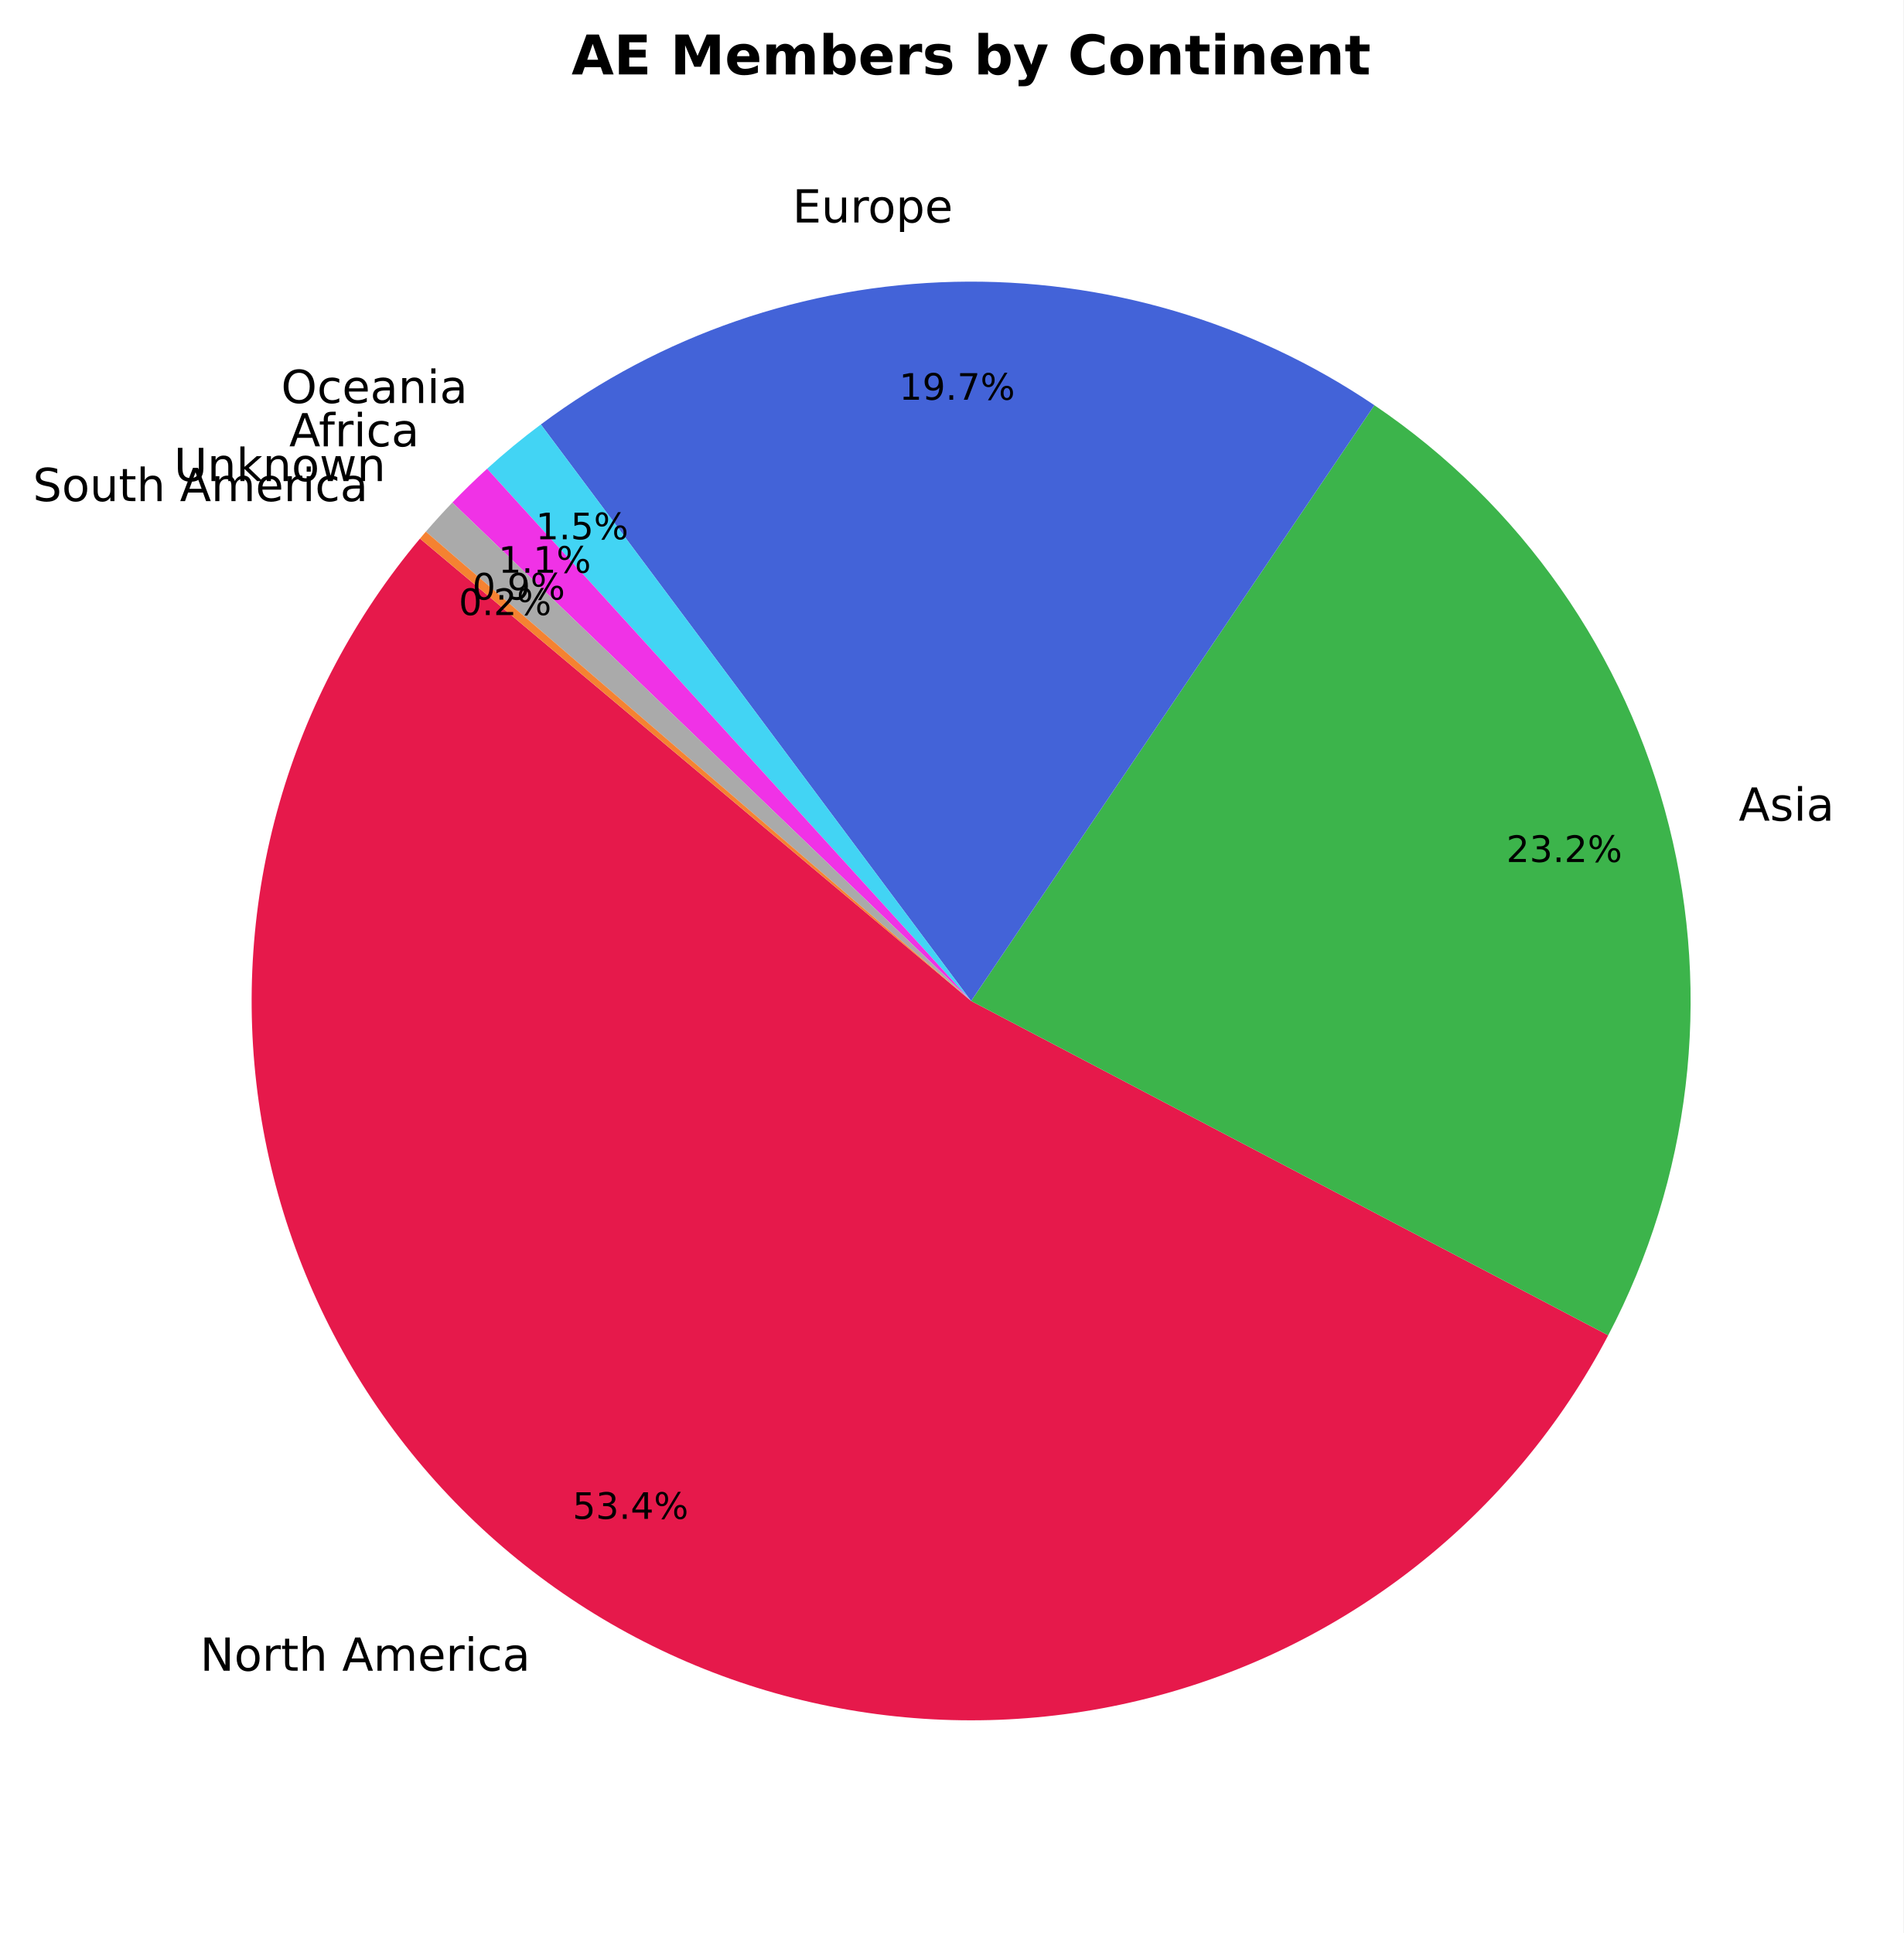
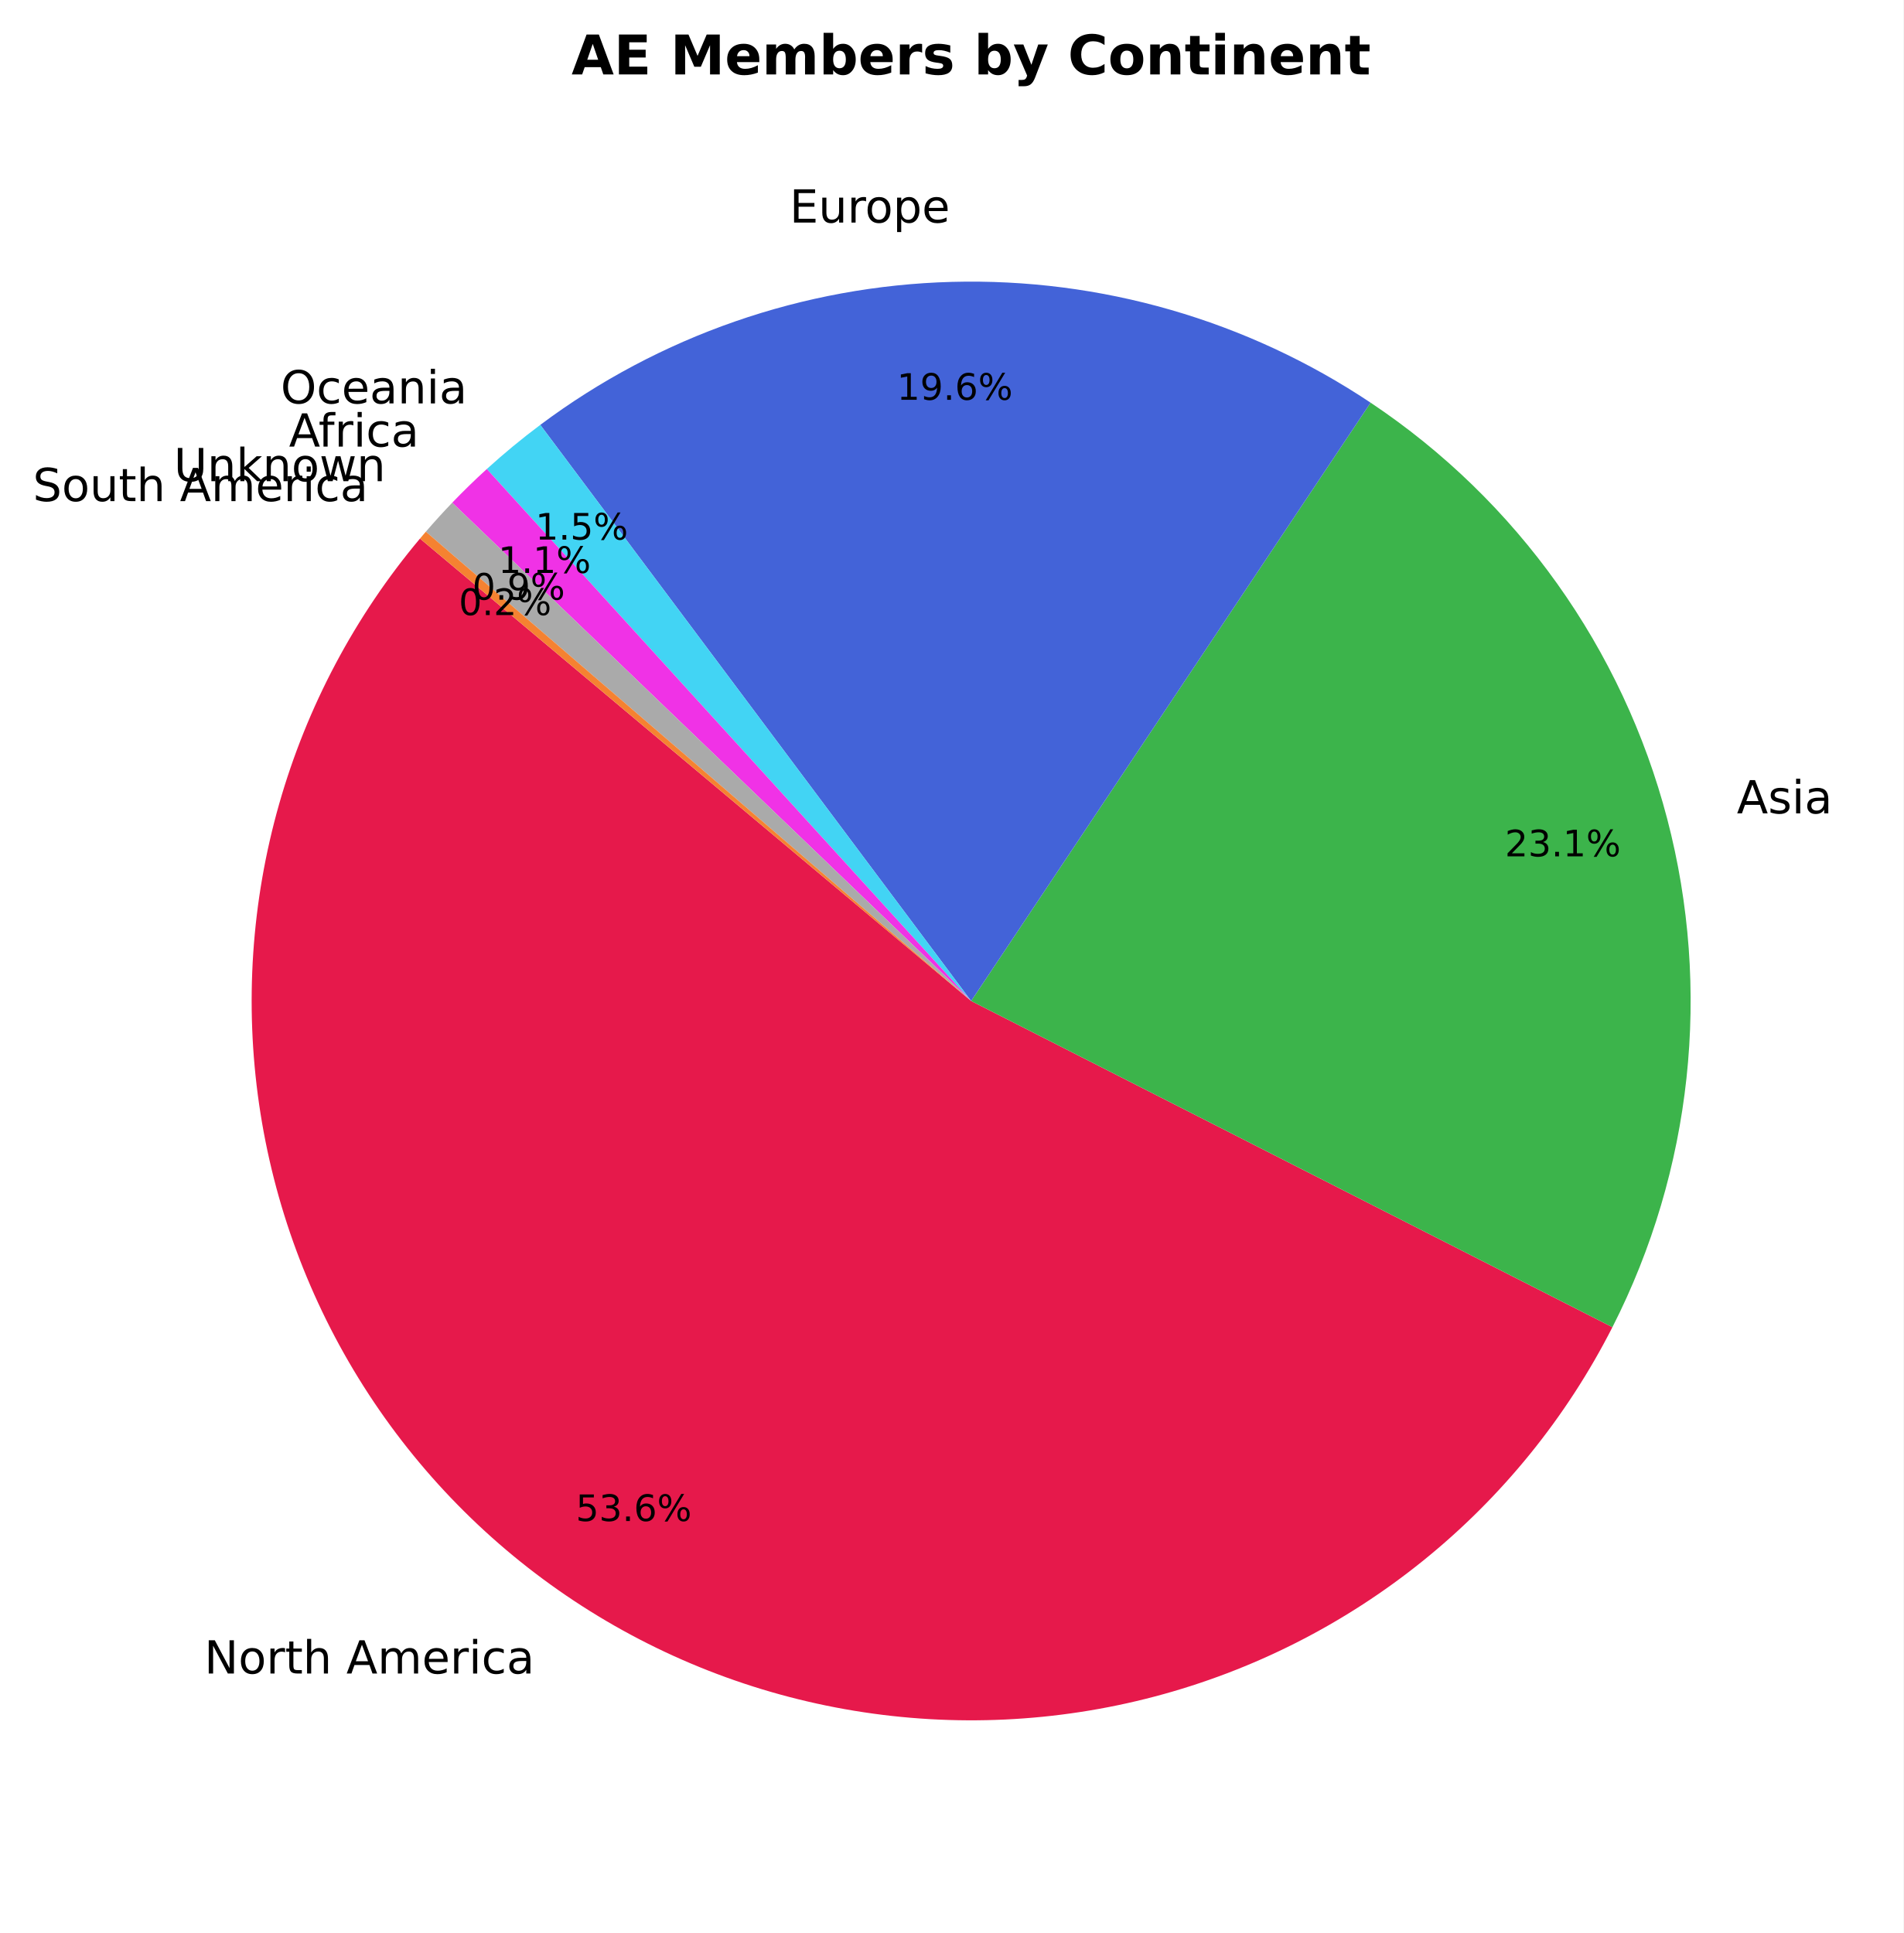
- <svg xmlns="http://www.w3.org/2000/svg" xmlns:xlink="http://www.w3.org/1999/xlink" width="417.253pt" height="423.838pt" viewBox="0 0 417.253 423.838" version="1.1">
+ <svg xmlns="http://www.w3.org/2000/svg" xmlns:xlink="http://www.w3.org/1999/xlink" width="417.256pt" height="423.838pt" viewBox="0 0 417.256 423.838" version="1.1">
  <defs>
    <style type="text/css">*{stroke-linejoin: round; stroke-linecap: butt}</style>
  </defs>
  <g id="figure_1">
    <g id="patch_1">
-       <path d="M 0 423.838  L 417.253 423.838  L 417.253 0  L 0 0  z " style="fill: #ffffff" />
+       <path d="M 0 423.838  L 417.256 423.838  L 417.256 0  L 0 0  z " style="fill: #ffffff" />
    </g>
    <g id="axes_1">
      <g id="patch_2">
-         <path d="M 92.066 118.093  C 77.836 135.052 67.334 154.818 61.246 176.104  C 55.158 197.389 53.619 219.719 56.729 241.638  C 59.84 263.557 67.53 284.578 79.299 303.329  C 91.069 322.08 106.655 338.145 125.042 350.475  C 143.428 362.806 164.207 371.129 186.022 374.9  C 207.837 378.672 230.203 377.809 251.663 372.367  C 273.122 366.925 293.197 357.026 310.579 343.315  C 327.961 329.604 342.262 312.385 352.551 292.783  L 212.893 219.478  z " style="fill: #e6194b" />
+         <path d="M 92.069 118.093  C 77.785 135.116 67.258 154.968 61.18 176.344  C 55.103 197.72 53.611 220.141 56.803 242.133  C 59.995 264.126 67.8 285.198 79.703 303.964  C 91.607 322.73 107.343 338.77 125.878 351.03  C 144.413 363.291 165.331 371.497 187.259 375.109  C 209.186 378.721 231.632 377.658 253.12 371.991  C 274.608 366.324 294.658 356.179 311.952 342.222  C 329.246 328.266 343.396 310.811 353.474 291.004  L 212.896 219.478  z " style="fill: #e6194b" />
      </g>
      <g id="patch_3">
-         <path d="M 352.551 292.783  C 370.574 258.446 375.316 218.64 365.863 181.03  C 356.41 143.421 333.411 110.587 301.295 88.852  L 212.893 219.478  z " style="fill: #3cb44b" />
+         <path d="M 353.474 291.004  C 370.982 256.594 375.26 216.926 365.493 179.574  C 355.725 142.222 332.576 109.727 300.465 88.292  L 212.896 219.478  z " style="fill: #3cb44b" />
      </g>
      <g id="patch_4">
-         <path d="M 301.295 88.852  C 274.174 70.498 241.998 61.037 209.258 61.792  C 176.519 62.547 144.813 73.479 118.566 93.064  L 212.893 219.478  z " style="fill: #4363d8" />
+         <path d="M 300.465 88.292  C 273.347 70.191 241.273 60.935 208.68 61.806  C 176.088 62.678 144.554 73.634 118.442 93.159  L 212.896 219.478  z " style="fill: #4363d8" />
      </g>
      <g id="patch_5">
-         <path d="M 118.566 93.064  C 116.525 94.587 114.522 96.159 112.557 97.778  C 110.592 99.398 108.667 101.065 106.783 102.778  L 212.893 219.478  z " style="fill: #42d4f4" />
+         <path d="M 118.442 93.159  C 116.412 94.677 114.418 96.244 112.463 97.858  C 110.509 99.472 108.593 101.134 106.718 102.84  L 212.896 219.478  z " style="fill: #42d4f4" />
      </g>
      <g id="patch_6">
-         <path d="M 106.783 102.778  C 105.473 103.97 104.182 105.184 102.912 106.419  C 101.643 107.654 100.394 108.91 99.166 110.187  L 212.893 219.478  z " style="fill: #f032e6" />
+         <path d="M 106.718 102.84  C 105.414 104.028 104.13 105.237 102.866 106.467  C 101.602 107.697 100.359 108.949 99.138 110.221  L 212.896 219.478  z " style="fill: #f032e6" />
      </g>
      <g id="patch_7">
-         <path d="M 99.166 110.187  C 98.169 111.225 97.186 112.276 96.218 113.341  C 95.249 114.406 94.296 115.483 93.357 116.574  L 212.893 219.478  z " style="fill: #aaaaaa" />
+         <path d="M 99.138 110.221  C 98.145 111.254 97.167 112.301 96.203 113.361  C 95.238 114.421 94.289 115.495 93.354 116.581  L 212.896 219.478  z " style="fill: #aaaaaa" />
      </g>
      <g id="patch_8">
-         <path d="M 93.357 116.574  C 93.14 116.826 92.924 117.078 92.709 117.331  C 92.494 117.584 92.28 117.838 92.066 118.092  L 212.893 219.478  z " style="fill: #f58231" />
+         <path d="M 93.354 116.581  C 93.138 116.831 92.924 117.083 92.709 117.334  C 92.495 117.586 92.282 117.839 92.069 118.092  L 212.896 219.478  z " style="fill: #f58231" />
      </g>
      <g id="matplotlib.axis_1" />
      <g id="matplotlib.axis_2" />
      <g id="text_1">
-         <g transform="translate(43.85954 366.3345) scale(0.1 -0.1)">
+         <g transform="translate(44.7792 366.9449) scale(0.1 -0.1)">
          <defs>
            <path id="DejaVuSans-4e" d="M 628 4666  L 1478 4666  L 3547 763  L 3547 4666  L 4159 4666  L 4159 0  L 3309 0  L 1241 3903  L 1241 0  L 628 0  L 628 4666  z " transform="scale(0.015625)" />
            <path id="DejaVuSans-6f" d="M 1959 3097  Q 1497 3097 1228 2736  Q 959 2375 959 1747  Q 959 1119 1226 758  Q 1494 397 1959 397  Q 2419 397 2687 759  Q 2956 1122 2956 1747  Q 2956 2369 2687 2733  Q 2419 3097 1959 3097  z M 1959 3584  Q 2709 3584 3137 3096  Q 3566 2609 3566 1747  Q 3566 888 3137 398  Q 2709 -91 1959 -91  Q 1206 -91 779 398  Q 353 888 353 1747  Q 353 2609 779 3096  Q 1206 3584 1959 3584  z " transform="scale(0.015625)" />
            <path id="DejaVuSans-72" d="M 2631 2963  Q 2534 3019 2420 3045  Q 2306 3072 2169 3072  Q 1681 3072 1420 2755  Q 1159 2438 1159 1844  L 1159 0  L 581 0  L 581 3500  L 1159 3500  L 1159 2956  Q 1341 3275 1631 3429  Q 1922 3584 2338 3584  Q 2397 3584 2469 3576  Q 2541 3569 2628 3553  L 2631 2963  z " transform="scale(0.015625)" />
            <path id="DejaVuSans-74" d="M 1172 4494  L 1172 3500  L 2356 3500  L 2356 3053  L 1172 3053  L 1172 1153  Q 1172 725 1289 603  Q 1406 481 1766 481  L 2356 481  L 2356 0  L 1766 0  Q 1100 0 847 248  Q 594 497 594 1153  L 594 3053  L 172 3053  L 172 3500  L 594 3500  L 594 4494  L 1172 4494  z " transform="scale(0.015625)" />
            <path id="DejaVuSans-68" d="M 3513 2113  L 3513 0  L 2938 0  L 2938 2094  Q 2938 2591 2744 2837  Q 2550 3084 2163 3084  Q 1697 3084 1428 2787  Q 1159 2491 1159 1978  L 1159 0  L 581 0  L 581 4863  L 1159 4863  L 1159 2956  Q 1366 3272 1645 3428  Q 1925 3584 2291 3584  Q 2894 3584 3203 3211  Q 3513 2838 3513 2113  z " transform="scale(0.015625)" />
            <path id="DejaVuSans-20" transform="scale(0.015625)" />
            <path id="DejaVuSans-41" d="M 2188 4044  L 1331 1722  L 3047 1722  L 2188 4044  z M 1831 4666  L 2547 4666  L 4325 0  L 3669 0  L 3244 1197  L 1141 1197  L 716 0  L 50 0  L 1831 4666  z " transform="scale(0.015625)" />
            <path id="DejaVuSans-6d" d="M 3328 2828  Q 3544 3216 3844 3400  Q 4144 3584 4550 3584  Q 5097 3584 5394 3201  Q 5691 2819 5691 2113  L 5691 0  L 5113 0  L 5113 2094  Q 5113 2597 4934 2840  Q 4756 3084 4391 3084  Q 3944 3084 3684 2787  Q 3425 2491 3425 1978  L 3425 0  L 2847 0  L 2847 2094  Q 2847 2600 2669 2842  Q 2491 3084 2119 3084  Q 1678 3084 1418 2786  Q 1159 2488 1159 1978  L 1159 0  L 581 0  L 581 3500  L 1159 3500  L 1159 2956  Q 1356 3278 1631 3431  Q 1906 3584 2284 3584  Q 2666 3584 2933 3390  Q 3200 3197 3328 2828  z " transform="scale(0.015625)" />
            <path id="DejaVuSans-65" d="M 3597 1894  L 3597 1613  L 953 1613  Q 991 1019 1311 708  Q 1631 397 2203 397  Q 2534 397 2845 478  Q 3156 559 3463 722  L 3463 178  Q 3153 47 2828 -22  Q 2503 -91 2169 -91  Q 1331 -91 842 396  Q 353 884 353 1716  Q 353 2575 817 3079  Q 1281 3584 2069 3584  Q 2775 3584 3186 3129  Q 3597 2675 3597 1894  z M 3022 2063  Q 3016 2534 2758 2815  Q 2500 3097 2075 3097  Q 1594 3097 1305 2825  Q 1016 2553 972 2059  L 3022 2063  z " transform="scale(0.015625)" />
            <path id="DejaVuSans-69" d="M 603 3500  L 1178 3500  L 1178 0  L 603 0  L 603 3500  z M 603 4863  L 1178 4863  L 1178 4134  L 603 4134  L 603 4863  z " transform="scale(0.015625)" />
            <path id="DejaVuSans-63" d="M 3122 3366  L 3122 2828  Q 2878 2963 2633 3030  Q 2388 3097 2138 3097  Q 1578 3097 1268 2742  Q 959 2388 959 1747  Q 959 1106 1268 751  Q 1578 397 2138 397  Q 2388 397 2633 464  Q 2878 531 3122 666  L 3122 134  Q 2881 22 2623 -34  Q 2366 -91 2075 -91  Q 1284 -91 818 406  Q 353 903 353 1747  Q 353 2603 823 3093  Q 1294 3584 2113 3584  Q 2378 3584 2631 3529  Q 2884 3475 3122 3366  z " transform="scale(0.015625)" />
            <path id="DejaVuSans-61" d="M 2194 1759  Q 1497 1759 1228 1600  Q 959 1441 959 1056  Q 959 750 1161 570  Q 1363 391 1709 391  Q 2188 391 2477 730  Q 2766 1069 2766 1631  L 2766 1759  L 2194 1759  z M 3341 1997  L 3341 0  L 2766 0  L 2766 531  Q 2569 213 2275 61  Q 1981 -91 1556 -91  Q 1019 -91 701 211  Q 384 513 384 1019  Q 384 1609 779 1909  Q 1175 2209 1959 2209  L 2766 2209  L 2766 2266  Q 2766 2663 2505 2880  Q 2244 3097 1772 3097  Q 1472 3097 1187 3025  Q 903 2953 641 2809  L 641 3341  Q 956 3463 1253 3523  Q 1550 3584 1831 3584  Q 2591 3584 2966 3190  Q 3341 2797 3341 1997  z " transform="scale(0.015625)" />
          </defs>
          <use xlink:href="#DejaVuSans-4e" />
          <use xlink:href="#DejaVuSans-6f" transform="translate(74.80469 0)" />
          <use xlink:href="#DejaVuSans-72" transform="translate(135.9863 0)" />
          <use xlink:href="#DejaVuSans-74" transform="translate(177.0996 0)" />
          <use xlink:href="#DejaVuSans-68" transform="translate(216.3086 0)" />
          <use xlink:href="#DejaVuSans-20" transform="translate(279.6875 0)" />
          <use xlink:href="#DejaVuSans-41" transform="translate(311.4746 0)" />
          <use xlink:href="#DejaVuSans-6d" transform="translate(379.8828 0)" />
          <use xlink:href="#DejaVuSans-65" transform="translate(477.2949 0)" />
          <use xlink:href="#DejaVuSans-72" transform="translate(538.8184 0)" />
          <use xlink:href="#DejaVuSans-69" transform="translate(579.9316 0)" />
          <use xlink:href="#DejaVuSans-63" transform="translate(607.7148 0)" />
          <use xlink:href="#DejaVuSans-61" transform="translate(662.6953 0)" />
        </g>
      </g>
      <g id="text_2">
-         <g transform="translate(125.5124 333.0333) scale(0.08 -0.08)">
+         <g transform="translate(126.2237 333.505) scale(0.08 -0.08)">
          <defs>
            <path id="DejaVuSans-35" d="M 691 4666  L 3169 4666  L 3169 4134  L 1269 4134  L 1269 2991  Q 1406 3038 1543 3061  Q 1681 3084 1819 3084  Q 2600 3084 3056 2656  Q 3513 2228 3513 1497  Q 3513 744 3044 326  Q 2575 -91 1722 -91  Q 1428 -91 1123 -41  Q 819 9 494 109  L 494 744  Q 775 591 1075 516  Q 1375 441 1709 441  Q 2250 441 2565 725  Q 2881 1009 2881 1497  Q 2881 1984 2565 2268  Q 2250 2553 1709 2553  Q 1456 2553 1204 2497  Q 953 2441 691 2322  L 691 4666  z " transform="scale(0.015625)" />
            <path id="DejaVuSans-33" d="M 2597 2516  Q 3050 2419 3304 2112  Q 3559 1806 3559 1356  Q 3559 666 3084 287  Q 2609 -91 1734 -91  Q 1441 -91 1130 -33  Q 819 25 488 141  L 488 750  Q 750 597 1062 519  Q 1375 441 1716 441  Q 2309 441 2620 675  Q 2931 909 2931 1356  Q 2931 1769 2642 2001  Q 2353 2234 1838 2234  L 1294 2234  L 1294 2753  L 1863 2753  Q 2328 2753 2575 2939  Q 2822 3125 2822 3475  Q 2822 3834 2567 4026  Q 2313 4219 1838 4219  Q 1578 4219 1281 4162  Q 984 4106 628 3988  L 628 4550  Q 988 4650 1302 4700  Q 1616 4750 1894 4750  Q 2613 4750 3031 4423  Q 3450 4097 3450 3541  Q 3450 3153 3228 2886  Q 3006 2619 2597 2516  z " transform="scale(0.015625)" />
            <path id="DejaVuSans-2e" d="M 684 794  L 1344 794  L 1344 0  L 684 0  L 684 794  z " transform="scale(0.015625)" />
-             <path id="DejaVuSans-34" d="M 2419 4116  L 825 1625  L 2419 1625  L 2419 4116  z M 2253 4666  L 3047 4666  L 3047 1625  L 3713 1625  L 3713 1100  L 3047 1100  L 3047 0  L 2419 0  L 2419 1100  L 313 1100  L 313 1709  L 2253 4666  z " transform="scale(0.015625)" />
+             <path id="DejaVuSans-36" d="M 2113 2584  Q 1688 2584 1439 2293  Q 1191 2003 1191 1497  Q 1191 994 1439 701  Q 1688 409 2113 409  Q 2538 409 2786 701  Q 3034 994 3034 1497  Q 3034 2003 2786 2293  Q 2538 2584 2113 2584  z M 3366 4563  L 3366 3988  Q 3128 4100 2886 4159  Q 2644 4219 2406 4219  Q 1781 4219 1451 3797  Q 1122 3375 1075 2522  Q 1259 2794 1537 2939  Q 1816 3084 2150 3084  Q 2853 3084 3261 2657  Q 3669 2231 3669 1497  Q 3669 778 3244 343  Q 2819 -91 2113 -91  Q 1303 -91 875 529  Q 447 1150 447 2328  Q 447 3434 972 4092  Q 1497 4750 2381 4750  Q 2619 4750 2861 4703  Q 3103 4656 3366 4563  z " transform="scale(0.015625)" />
            <path id="DejaVuSans-25" d="M 4653 2053  Q 4381 2053 4226 1822  Q 4072 1591 4072 1178  Q 4072 772 4226 539  Q 4381 306 4653 306  Q 4919 306 5073 539  Q 5228 772 5228 1178  Q 5228 1588 5073 1820  Q 4919 2053 4653 2053  z M 4653 2450  Q 5147 2450 5437 2106  Q 5728 1763 5728 1178  Q 5728 594 5436 251  Q 5144 -91 4653 -91  Q 4153 -91 3862 251  Q 3572 594 3572 1178  Q 3572 1766 3864 2108  Q 4156 2450 4653 2450  z M 1428 4353  Q 1159 4353 1004 4120  Q 850 3888 850 3481  Q 850 3069 1003 2837  Q 1156 2606 1428 2606  Q 1700 2606 1854 2837  Q 2009 3069 2009 3481  Q 2009 3884 1853 4118  Q 1697 4353 1428 4353  z M 4250 4750  L 4750 4750  L 1831 -91  L 1331 -91  L 4250 4750  z M 1428 4750  Q 1922 4750 2215 4408  Q 2509 4066 2509 3481  Q 2509 2891 2217 2550  Q 1925 2209 1428 2209  Q 931 2209 642 2551  Q 353 2894 353 3481  Q 353 4063 643 4406  Q 934 4750 1428 4750  z " transform="scale(0.015625)" />
          </defs>
          <use xlink:href="#DejaVuSans-35" />
          <use xlink:href="#DejaVuSans-33" transform="translate(63.62305 0)" />
          <use xlink:href="#DejaVuSans-2e" transform="translate(127.2461 0)" />
-           <use xlink:href="#DejaVuSans-34" transform="translate(159.0332 0)" />
+           <use xlink:href="#DejaVuSans-36" transform="translate(159.0332 0)" />
          <use xlink:href="#DejaVuSans-25" transform="translate(222.6562 0)" />
        </g>
      </g>
      <g id="text_3">
-         <g transform="translate(381.16 179.9448) scale(0.1 -0.1)">
+         <g transform="translate(380.7524 178.3432) scale(0.1 -0.1)">
          <defs>
            <path id="DejaVuSans-73" d="M 2834 3397  L 2834 2853  Q 2591 2978 2328 3040  Q 2066 3103 1784 3103  Q 1356 3103 1142 2972  Q 928 2841 928 2578  Q 928 2378 1081 2264  Q 1234 2150 1697 2047  L 1894 2003  Q 2506 1872 2764 1633  Q 3022 1394 3022 966  Q 3022 478 2636 193  Q 2250 -91 1575 -91  Q 1294 -91 989 -36  Q 684 19 347 128  L 347 722  Q 666 556 975 473  Q 1284 391 1588 391  Q 1994 391 2212 530  Q 2431 669 2431 922  Q 2431 1156 2273 1281  Q 2116 1406 1581 1522  L 1381 1569  Q 847 1681 609 1914  Q 372 2147 372 2553  Q 372 3047 722 3315  Q 1072 3584 1716 3584  Q 2034 3584 2315 3537  Q 2597 3491 2834 3397  z " transform="scale(0.015625)" />
          </defs>
          <use xlink:href="#DejaVuSans-41" />
          <use xlink:href="#DejaVuSans-73" transform="translate(68.4082 0)" />
          <use xlink:href="#DejaVuSans-69" transform="translate(120.5078 0)" />
          <use xlink:href="#DejaVuSans-61" transform="translate(148.291 0)" />
        </g>
      </g>
      <g id="text_4">
-         <g transform="translate(330.2106 189.0049) scale(0.08 -0.08)">
+         <g transform="translate(329.8964 187.7673) scale(0.08 -0.08)">
          <defs>
            <path id="DejaVuSans-32" d="M 1228 531  L 3431 531  L 3431 0  L 469 0  L 469 531  Q 828 903 1448 1529  Q 2069 2156 2228 2338  Q 2531 2678 2651 2914  Q 2772 3150 2772 3378  Q 2772 3750 2511 3984  Q 2250 4219 1831 4219  Q 1534 4219 1204 4116  Q 875 4013 500 3803  L 500 4441  Q 881 4594 1212 4672  Q 1544 4750 1819 4750  Q 2544 4750 2975 4387  Q 3406 4025 3406 3419  Q 3406 3131 3298 2873  Q 3191 2616 2906 2266  Q 2828 2175 2409 1742  Q 1991 1309 1228 531  z " transform="scale(0.015625)" />
+             <path id="DejaVuSans-31" d="M 794 531  L 1825 531  L 1825 4091  L 703 3866  L 703 4441  L 1819 4666  L 2450 4666  L 2450 531  L 3481 531  L 3481 0  L 794 0  L 794 531  z " transform="scale(0.015625)" />
          </defs>
          <use xlink:href="#DejaVuSans-32" />
          <use xlink:href="#DejaVuSans-33" transform="translate(63.62305 0)" />
          <use xlink:href="#DejaVuSans-2e" transform="translate(127.2461 0)" />
-           <use xlink:href="#DejaVuSans-32" transform="translate(159.0332 0)" />
+           <use xlink:href="#DejaVuSans-31" transform="translate(159.0332 0)" />
          <use xlink:href="#DejaVuSans-25" transform="translate(222.6562 0)" />
        </g>
      </g>
      <g id="text_5">
-         <g transform="translate(173.7323 48.78277) scale(0.1 -0.1)">
+         <g transform="translate(173.0962 48.79868) scale(0.1 -0.1)">
          <defs>
            <path id="DejaVuSans-45" d="M 628 4666  L 3578 4666  L 3578 4134  L 1259 4134  L 1259 2753  L 3481 2753  L 3481 2222  L 1259 2222  L 1259 531  L 3634 531  L 3634 0  L 628 0  L 628 4666  z " transform="scale(0.015625)" />
            <path id="DejaVuSans-75" d="M 544 1381  L 544 3500  L 1119 3500  L 1119 1403  Q 1119 906 1312 657  Q 1506 409 1894 409  Q 2359 409 2629 706  Q 2900 1003 2900 1516  L 2900 3500  L 3475 3500  L 3475 0  L 2900 0  L 2900 538  Q 2691 219 2414 64  Q 2138 -91 1772 -91  Q 1169 -91 856 284  Q 544 659 544 1381  z M 1991 3584  L 1991 3584  z " transform="scale(0.015625)" />
            <path id="DejaVuSans-70" d="M 1159 525  L 1159 -1331  L 581 -1331  L 581 3500  L 1159 3500  L 1159 2969  Q 1341 3281 1617 3432  Q 1894 3584 2278 3584  Q 2916 3584 3314 3078  Q 3713 2572 3713 1747  Q 3713 922 3314 415  Q 2916 -91 2278 -91  Q 1894 -91 1617 61  Q 1341 213 1159 525  z M 3116 1747  Q 3116 2381 2855 2742  Q 2594 3103 2138 3103  Q 1681 3103 1420 2742  Q 1159 2381 1159 1747  Q 1159 1113 1420 752  Q 1681 391 2138 391  Q 2594 391 2855 752  Q 3116 1113 3116 1747  z " transform="scale(0.015625)" />
          </defs>
          <use xlink:href="#DejaVuSans-45" />
          <use xlink:href="#DejaVuSans-75" transform="translate(63.18359 0)" />
          <use xlink:href="#DejaVuSans-72" transform="translate(126.5625 0)" />
          <use xlink:href="#DejaVuSans-6f" transform="translate(165.4258 0)" />
          <use xlink:href="#DejaVuSans-70" transform="translate(226.6074 0)" />
          <use xlink:href="#DejaVuSans-65" transform="translate(290.084 0)" />
        </g>
      </g>
      <g id="text_6">
-         <g transform="translate(197.0966 87.65242) scale(0.08 -0.08)">
-           <defs>
-             <path id="DejaVuSans-31" d="M 794 531  L 1825 531  L 1825 4091  L 703 3866  L 703 4441  L 1819 4666  L 2450 4666  L 2450 531  L 3481 531  L 3481 0  L 794 0  L 794 531  z " transform="scale(0.015625)" />
+         <g transform="translate(196.6058 87.66472) scale(0.08 -0.08)">
+           <defs>
            <path id="DejaVuSans-39" d="M 703 97  L 703 672  Q 941 559 1184 500  Q 1428 441 1663 441  Q 2288 441 2617 861  Q 2947 1281 2994 2138  Q 2813 1869 2534 1725  Q 2256 1581 1919 1581  Q 1219 1581 811 2004  Q 403 2428 403 3163  Q 403 3881 828 4315  Q 1253 4750 1959 4750  Q 2769 4750 3195 4129  Q 3622 3509 3622 2328  Q 3622 1225 3098 567  Q 2575 -91 1691 -91  Q 1453 -91 1209 -44  Q 966 3 703 97  z M 1959 2075  Q 2384 2075 2632 2365  Q 2881 2656 2881 3163  Q 2881 3666 2632 3958  Q 2384 4250 1959 4250  Q 1534 4250 1286 3958  Q 1038 3666 1038 3163  Q 1038 2656 1286 2365  Q 1534 2075 1959 2075  z " transform="scale(0.015625)" />
-             <path id="DejaVuSans-37" d="M 525 4666  L 3525 4666  L 3525 4397  L 1831 0  L 1172 0  L 2766 4134  L 525 4134  L 525 4666  z " transform="scale(0.015625)" />
          </defs>
          <use xlink:href="#DejaVuSans-31" />
          <use xlink:href="#DejaVuSans-39" transform="translate(63.62305 0)" />
          <use xlink:href="#DejaVuSans-2e" transform="translate(127.2461 0)" />
-           <use xlink:href="#DejaVuSans-37" transform="translate(159.0332 0)" />
+           <use xlink:href="#DejaVuSans-36" transform="translate(159.0332 0)" />
          <use xlink:href="#DejaVuSans-25" transform="translate(222.6562 0)" />
        </g>
      </g>
      <g id="text_7">
-         <g transform="translate(61.628 88.36778) scale(0.1 -0.1)">
+         <g transform="translate(61.52479 88.4555) scale(0.1 -0.1)">
          <defs>
            <path id="DejaVuSans-4f" d="M 2522 4238  Q 1834 4238 1429 3725  Q 1025 3213 1025 2328  Q 1025 1447 1429 934  Q 1834 422 2522 422  Q 3209 422 3611 934  Q 4013 1447 4013 2328  Q 4013 3213 3611 3725  Q 3209 4238 2522 4238  z M 2522 4750  Q 3503 4750 4090 4092  Q 4678 3434 4678 2328  Q 4678 1225 4090 567  Q 3503 -91 2522 -91  Q 1538 -91 948 565  Q 359 1222 359 2328  Q 359 3434 948 4092  Q 1538 4750 2522 4750  z " transform="scale(0.015625)" />
            <path id="DejaVuSans-6e" d="M 3513 2113  L 3513 0  L 2938 0  L 2938 2094  Q 2938 2591 2744 2837  Q 2550 3084 2163 3084  Q 1697 3084 1428 2787  Q 1159 2491 1159 1978  L 1159 0  L 581 0  L 581 3500  L 1159 3500  L 1159 2956  Q 1366 3272 1645 3428  Q 1925 3584 2291 3584  Q 2894 3584 3203 3211  Q 3513 2838 3513 2113  z " transform="scale(0.015625)" />
          </defs>
          <use xlink:href="#DejaVuSans-4f" />
          <use xlink:href="#DejaVuSans-63" transform="translate(78.71094 0)" />
          <use xlink:href="#DejaVuSans-65" transform="translate(133.6914 0)" />
          <use xlink:href="#DejaVuSans-61" transform="translate(195.2148 0)" />
          <use xlink:href="#DejaVuSans-6e" transform="translate(256.4941 0)" />
          <use xlink:href="#DejaVuSans-69" transform="translate(319.873 0)" />
          <use xlink:href="#DejaVuSans-61" transform="translate(347.6562 0)" />
        </g>
      </g>
      <g id="text_8">
-         <g transform="translate(117.4454 118.2408) scale(0.08 -0.08)">
+         <g transform="translate(117.3664 118.3086) scale(0.08 -0.08)">
          <use xlink:href="#DejaVuSans-31" />
          <use xlink:href="#DejaVuSans-2e" transform="translate(63.62305 0)" />
          <use xlink:href="#DejaVuSans-35" transform="translate(95.41016 0)" />
          <use xlink:href="#DejaVuSans-25" transform="translate(159.0332 0)" />
        </g>
      </g>
      <g id="text_9">
-         <g transform="translate(63.40028 97.87215) scale(0.1 -0.1)">
+         <g transform="translate(63.34884 97.92524) scale(0.1 -0.1)">
          <defs>
            <path id="DejaVuSans-66" d="M 2375 4863  L 2375 4384  L 1825 4384  Q 1516 4384 1395 4259  Q 1275 4134 1275 3809  L 1275 3500  L 2222 3500  L 2222 3053  L 1275 3053  L 1275 0  L 697 0  L 697 3053  L 147 3053  L 147 3500  L 697 3500  L 697 3744  Q 697 4328 969 4595  Q 1241 4863 1831 4863  L 2375 4863  z " transform="scale(0.015625)" />
          </defs>
          <use xlink:href="#DejaVuSans-41" />
          <use xlink:href="#DejaVuSans-66" transform="translate(64.7832 0)" />
          <use xlink:href="#DejaVuSans-72" transform="translate(99.98828 0)" />
          <use xlink:href="#DejaVuSans-69" transform="translate(141.1016 0)" />
          <use xlink:href="#DejaVuSans-63" transform="translate(168.8848 0)" />
          <use xlink:href="#DejaVuSans-61" transform="translate(223.8652 0)" />
        </g>
      </g>
      <g id="text_10">
-         <g transform="translate(109.2476 125.5851) scale(0.08 -0.08)">
+         <g transform="translate(109.2085 125.6261) scale(0.08 -0.08)">
          <use xlink:href="#DejaVuSans-31" />
          <use xlink:href="#DejaVuSans-2e" transform="translate(63.62305 0)" />
          <use xlink:href="#DejaVuSans-31" transform="translate(95.41016 0)" />
          <use xlink:href="#DejaVuSans-25" transform="translate(159.0332 0)" />
        </g>
      </g>
      <g id="text_11">
-         <g transform="translate(38.13158 105.4868) scale(0.1 -0.1)">
+         <g transform="translate(38.11453 105.5089) scale(0.1 -0.1)">
          <defs>
            <path id="DejaVuSans-55" d="M 556 4666  L 1191 4666  L 1191 1831  Q 1191 1081 1462 751  Q 1734 422 2344 422  Q 2950 422 3222 751  Q 3494 1081 3494 1831  L 3494 4666  L 4128 4666  L 4128 1753  Q 4128 841 3676 375  Q 3225 -91 2344 -91  Q 1459 -91 1007 375  Q 556 841 556 1753  L 556 4666  z " transform="scale(0.015625)" />
            <path id="DejaVuSans-6b" d="M 581 4863  L 1159 4863  L 1159 1991  L 2875 3500  L 3609 3500  L 1753 1863  L 3688 0  L 2938 0  L 1159 1709  L 1159 0  L 581 0  L 581 4863  z " transform="scale(0.015625)" />
            <path id="DejaVuSans-77" d="M 269 3500  L 844 3500  L 1563 769  L 2278 3500  L 2956 3500  L 3675 769  L 4391 3500  L 4966 3500  L 4050 0  L 3372 0  L 2619 2869  L 1863 0  L 1184 0  L 269 3500  z " transform="scale(0.015625)" />
          </defs>
          <use xlink:href="#DejaVuSans-55" />
          <use xlink:href="#DejaVuSans-6e" transform="translate(73.19336 0)" />
          <use xlink:href="#DejaVuSans-6b" transform="translate(136.5723 0)" />
          <use xlink:href="#DejaVuSans-6e" transform="translate(194.4824 0)" />
          <use xlink:href="#DejaVuSans-6f" transform="translate(257.8613 0)" />
          <use xlink:href="#DejaVuSans-77" transform="translate(319.043 0)" />
          <use xlink:href="#DejaVuSans-6e" transform="translate(400.8301 0)" />
        </g>
      </g>
      <g id="text_12">
-         <g transform="translate(103.5572 131.4691) scale(0.08 -0.08)">
+         <g transform="translate(103.5447 131.4863) scale(0.08 -0.08)">
          <defs>
            <path id="DejaVuSans-30" d="M 2034 4250  Q 1547 4250 1301 3770  Q 1056 3291 1056 2328  Q 1056 1369 1301 889  Q 1547 409 2034 409  Q 2525 409 2770 889  Q 3016 1369 3016 2328  Q 3016 3291 2770 3770  Q 2525 4250 2034 4250  z M 2034 4750  Q 2819 4750 3233 4129  Q 3647 3509 3647 2328  Q 3647 1150 3233 529  Q 2819 -91 2034 -91  Q 1250 -91 836 529  Q 422 1150 422 2328  Q 422 3509 836 4129  Q 1250 4750 2034 4750  z " transform="scale(0.015625)" />
          </defs>
          <use xlink:href="#DejaVuSans-30" />
          <use xlink:href="#DejaVuSans-2e" transform="translate(63.62305 0)" />
          <use xlink:href="#DejaVuSans-39" transform="translate(95.41016 0)" />
          <use xlink:href="#DejaVuSans-25" transform="translate(159.0332 0)" />
        </g>
      </g>
      <g id="text_13">
-         <g transform="translate(7.2 109.876) scale(0.1 -0.1)">
+         <g transform="translate(7.2 109.8796) scale(0.1 -0.1)">
          <defs>
            <path id="DejaVuSans-53" d="M 3425 4513  L 3425 3897  Q 3066 4069 2747 4153  Q 2428 4238 2131 4238  Q 1616 4238 1336 4038  Q 1056 3838 1056 3469  Q 1056 3159 1242 3001  Q 1428 2844 1947 2747  L 2328 2669  Q 3034 2534 3370 2195  Q 3706 1856 3706 1288  Q 3706 609 3251 259  Q 2797 -91 1919 -91  Q 1588 -91 1214 -16  Q 841 59 441 206  L 441 856  Q 825 641 1194 531  Q 1563 422 1919 422  Q 2459 422 2753 634  Q 3047 847 3047 1241  Q 3047 1584 2836 1778  Q 2625 1972 2144 2069  L 1759 2144  Q 1053 2284 737 2584  Q 422 2884 422 3419  Q 422 4038 858 4394  Q 1294 4750 2059 4750  Q 2388 4750 2728 4690  Q 3069 4631 3425 4513  z " transform="scale(0.015625)" />
          </defs>
          <use xlink:href="#DejaVuSans-53" />
          <use xlink:href="#DejaVuSans-6f" transform="translate(63.47656 0)" />
          <use xlink:href="#DejaVuSans-75" transform="translate(124.6582 0)" />
          <use xlink:href="#DejaVuSans-74" transform="translate(188.0371 0)" />
          <use xlink:href="#DejaVuSans-68" transform="translate(227.2461 0)" />
          <use xlink:href="#DejaVuSans-20" transform="translate(290.625 0)" />
          <use xlink:href="#DejaVuSans-41" transform="translate(322.4121 0)" />
          <use xlink:href="#DejaVuSans-6d" transform="translate(390.8203 0)" />
          <use xlink:href="#DejaVuSans-65" transform="translate(488.2324 0)" />
          <use xlink:href="#DejaVuSans-72" transform="translate(549.7559 0)" />
          <use xlink:href="#DejaVuSans-69" transform="translate(590.8691 0)" />
          <use xlink:href="#DejaVuSans-63" transform="translate(618.6523 0)" />
          <use xlink:href="#DejaVuSans-61" transform="translate(673.6328 0)" />
        </g>
      </g>
      <g id="text_14">
-         <g transform="translate(100.5747 134.8608) scale(0.08 -0.08)">
+         <g transform="translate(100.5754 134.8636) scale(0.08 -0.08)">
          <use xlink:href="#DejaVuSans-30" />
          <use xlink:href="#DejaVuSans-2e" transform="translate(63.62305 0)" />
          <use xlink:href="#DejaVuSans-32" transform="translate(95.41016 0)" />
          <use xlink:href="#DejaVuSans-25" transform="translate(159.0332 0)" />
        </g>
      </g>
      <g id="text_15">
-         <g transform="translate(125.29 16.31812) scale(0.12 -0.12)">
+         <g transform="translate(125.2931 16.31812) scale(0.12 -0.12)">
          <defs>
            <path id="DejaVuSans-Bold-41" d="M 3419 850  L 1538 850  L 1241 0  L 31 0  L 1759 4666  L 3194 4666  L 4922 0  L 3713 0  L 3419 850  z M 1838 1716  L 3116 1716  L 2478 3572  L 1838 1716  z " transform="scale(0.015625)" />
            <path id="DejaVuSans-Bold-45" d="M 588 4666  L 3834 4666  L 3834 3756  L 1791 3756  L 1791 2888  L 3713 2888  L 3713 1978  L 1791 1978  L 1791 909  L 3903 909  L 3903 0  L 588 0  L 588 4666  z " transform="scale(0.015625)" />
            <path id="DejaVuSans-Bold-20" transform="scale(0.015625)" />
            <path id="DejaVuSans-Bold-4d" d="M 588 4666  L 2119 4666  L 3181 2169  L 4250 4666  L 5778 4666  L 5778 0  L 4641 0  L 4641 3413  L 3566 897  L 2803 897  L 1728 3413  L 1728 0  L 588 0  L 588 4666  z " transform="scale(0.015625)" />
            <path id="DejaVuSans-Bold-65" d="M 4031 1759  L 4031 1441  L 1416 1441  Q 1456 1047 1700 850  Q 1944 653 2381 653  Q 2734 653 3104 758  Q 3475 863 3866 1075  L 3866 213  Q 3469 63 3072 -14  Q 2675 -91 2278 -91  Q 1328 -91 801 392  Q 275 875 275 1747  Q 275 2603 792 3093  Q 1309 3584 2216 3584  Q 3041 3584 3536 3087  Q 4031 2591 4031 1759  z M 2881 2131  Q 2881 2450 2695 2645  Q 2509 2841 2209 2841  Q 1884 2841 1681 2658  Q 1478 2475 1428 2131  L 2881 2131  z " transform="scale(0.015625)" />
            <path id="DejaVuSans-Bold-6d" d="M 3781 2919  Q 3994 3244 4286 3414  Q 4578 3584 4928 3584  Q 5531 3584 5847 3212  Q 6163 2841 6163 2131  L 6163 0  L 5038 0  L 5038 1825  Q 5041 1866 5042 1909  Q 5044 1953 5044 2034  Q 5044 2406 4934 2573  Q 4825 2741 4581 2741  Q 4263 2741 4089 2478  Q 3916 2216 3909 1719  L 3909 0  L 2784 0  L 2784 1825  Q 2784 2406 2684 2573  Q 2584 2741 2328 2741  Q 2006 2741 1831 2477  Q 1656 2213 1656 1722  L 1656 0  L 531 0  L 531 3500  L 1656 3500  L 1656 2988  Q 1863 3284 2130 3434  Q 2397 3584 2719 3584  Q 3081 3584 3359 3409  Q 3638 3234 3781 2919  z " transform="scale(0.015625)" />
            <path id="DejaVuSans-Bold-62" d="M 2400 722  Q 2759 722 2948 984  Q 3138 1247 3138 1747  Q 3138 2247 2948 2509  Q 2759 2772 2400 2772  Q 2041 2772 1848 2508  Q 1656 2244 1656 1747  Q 1656 1250 1848 986  Q 2041 722 2400 722  z M 1656 2988  Q 1888 3294 2169 3439  Q 2450 3584 2816 3584  Q 3463 3584 3878 3070  Q 4294 2556 4294 1747  Q 4294 938 3878 423  Q 3463 -91 2816 -91  Q 2450 -91 2169 54  Q 1888 200 1656 506  L 1656 0  L 538 0  L 538 4863  L 1656 4863  L 1656 2988  z " transform="scale(0.015625)" />
            <path id="DejaVuSans-Bold-72" d="M 3138 2547  Q 2991 2616 2845 2648  Q 2700 2681 2553 2681  Q 2122 2681 1889 2404  Q 1656 2128 1656 1613  L 1656 0  L 538 0  L 538 3500  L 1656 3500  L 1656 2925  Q 1872 3269 2151 3426  Q 2431 3584 2822 3584  Q 2878 3584 2943 3579  Q 3009 3575 3134 3559  L 3138 2547  z " transform="scale(0.015625)" />
            <path id="DejaVuSans-Bold-73" d="M 3272 3391  L 3272 2541  Q 2913 2691 2578 2766  Q 2244 2841 1947 2841  Q 1628 2841 1473 2761  Q 1319 2681 1319 2516  Q 1319 2381 1436 2309  Q 1553 2238 1856 2203  L 2053 2175  Q 2913 2066 3209 1816  Q 3506 1566 3506 1031  Q 3506 472 3093 190  Q 2681 -91 1863 -91  Q 1516 -91 1145 -36  Q 775 19 384 128  L 384 978  Q 719 816 1070 734  Q 1422 653 1784 653  Q 2113 653 2278 743  Q 2444 834 2444 1013  Q 2444 1163 2330 1236  Q 2216 1309 1875 1350  L 1678 1375  Q 931 1469 631 1722  Q 331 1975 331 2491  Q 331 3047 712 3315  Q 1094 3584 1881 3584  Q 2191 3584 2531 3537  Q 2872 3491 3272 3391  z " transform="scale(0.015625)" />
            <path id="DejaVuSans-Bold-79" d="M 78 3500  L 1197 3500  L 2138 1125  L 2938 3500  L 4056 3500  L 2584 -331  Q 2363 -916 2067 -1148  Q 1772 -1381 1288 -1381  L 641 -1381  L 641 -647  L 991 -647  Q 1275 -647 1404 -556  Q 1534 -466 1606 -231  L 1638 -134  L 78 3500  z " transform="scale(0.015625)" />
            <path id="DejaVuSans-Bold-43" d="M 4288 256  Q 3956 84 3597 -3  Q 3238 -91 2847 -91  Q 1681 -91 1000 561  Q 319 1213 319 2328  Q 319 3447 1000 4098  Q 1681 4750 2847 4750  Q 3238 4750 3597 4662  Q 3956 4575 4288 4403  L 4288 3438  Q 3953 3666 3628 3772  Q 3303 3878 2944 3878  Q 2300 3878 1931 3465  Q 1563 3053 1563 2328  Q 1563 1606 1931 1193  Q 2300 781 2944 781  Q 3303 781 3628 887  Q 3953 994 4288 1222  L 4288 256  z " transform="scale(0.015625)" />
            <path id="DejaVuSans-Bold-6f" d="M 2203 2784  Q 1831 2784 1636 2517  Q 1441 2250 1441 1747  Q 1441 1244 1636 976  Q 1831 709 2203 709  Q 2569 709 2762 976  Q 2956 1244 2956 1747  Q 2956 2250 2762 2517  Q 2569 2784 2203 2784  z M 2203 3584  Q 3106 3584 3614 3096  Q 4122 2609 4122 1747  Q 4122 884 3614 396  Q 3106 -91 2203 -91  Q 1297 -91 786 396  Q 275 884 275 1747  Q 275 2609 786 3096  Q 1297 3584 2203 3584  z " transform="scale(0.015625)" />
            <path id="DejaVuSans-Bold-6e" d="M 4056 2131  L 4056 0  L 2931 0  L 2931 347  L 2931 1631  Q 2931 2084 2911 2256  Q 2891 2428 2841 2509  Q 2775 2619 2662 2680  Q 2550 2741 2406 2741  Q 2056 2741 1856 2470  Q 1656 2200 1656 1722  L 1656 0  L 538 0  L 538 3500  L 1656 3500  L 1656 2988  Q 1909 3294 2193 3439  Q 2478 3584 2822 3584  Q 3428 3584 3742 3212  Q 4056 2841 4056 2131  z " transform="scale(0.015625)" />
            <path id="DejaVuSans-Bold-74" d="M 1759 4494  L 1759 3500  L 2913 3500  L 2913 2700  L 1759 2700  L 1759 1216  Q 1759 972 1856 886  Q 1953 800 2241 800  L 2816 800  L 2816 0  L 1856 0  Q 1194 0 917 276  Q 641 553 641 1216  L 641 2700  L 84 2700  L 84 3500  L 641 3500  L 641 4494  L 1759 4494  z " transform="scale(0.015625)" />
            <path id="DejaVuSans-Bold-69" d="M 538 3500  L 1656 3500  L 1656 0  L 538 0  L 538 3500  z M 538 4863  L 1656 4863  L 1656 3950  L 538 3950  L 538 4863  z " transform="scale(0.015625)" />
          </defs>
          <use xlink:href="#DejaVuSans-Bold-41" />
          <use xlink:href="#DejaVuSans-Bold-45" transform="translate(77.39258 0)" />
          <use xlink:href="#DejaVuSans-Bold-20" transform="translate(145.7031 0)" />
          <use xlink:href="#DejaVuSans-Bold-4d" transform="translate(180.5176 0)" />
          <use xlink:href="#DejaVuSans-Bold-65" transform="translate(280.0293 0)" />
          <use xlink:href="#DejaVuSans-Bold-6d" transform="translate(347.8516 0)" />
          <use xlink:href="#DejaVuSans-Bold-62" transform="translate(452.0508 0)" />
          <use xlink:href="#DejaVuSans-Bold-65" transform="translate(523.6328 0)" />
          <use xlink:href="#DejaVuSans-Bold-72" transform="translate(591.4551 0)" />
          <use xlink:href="#DejaVuSans-Bold-73" transform="translate(640.7715 0)" />
          <use xlink:href="#DejaVuSans-Bold-20" transform="translate(700.293 0)" />
          <use xlink:href="#DejaVuSans-Bold-62" transform="translate(735.1074 0)" />
          <use xlink:href="#DejaVuSans-Bold-79" transform="translate(806.6895 0)" />
          <use xlink:href="#DejaVuSans-Bold-20" transform="translate(871.875 0)" />
          <use xlink:href="#DejaVuSans-Bold-43" transform="translate(906.6895 0)" />
          <use xlink:href="#DejaVuSans-Bold-6f" transform="translate(980.0781 0)" />
          <use xlink:href="#DejaVuSans-Bold-6e" transform="translate(1048.779 0)" />
          <use xlink:href="#DejaVuSans-Bold-74" transform="translate(1119.971 0)" />
          <use xlink:href="#DejaVuSans-Bold-69" transform="translate(1167.773 0)" />
          <use xlink:href="#DejaVuSans-Bold-6e" transform="translate(1202.051 0)" />
          <use xlink:href="#DejaVuSans-Bold-65" transform="translate(1273.242 0)" />
          <use xlink:href="#DejaVuSans-Bold-6e" transform="translate(1341.064 0)" />
          <use xlink:href="#DejaVuSans-Bold-74" transform="translate(1412.256 0)" />
        </g>
      </g>
    </g>
  </g>
</svg>
